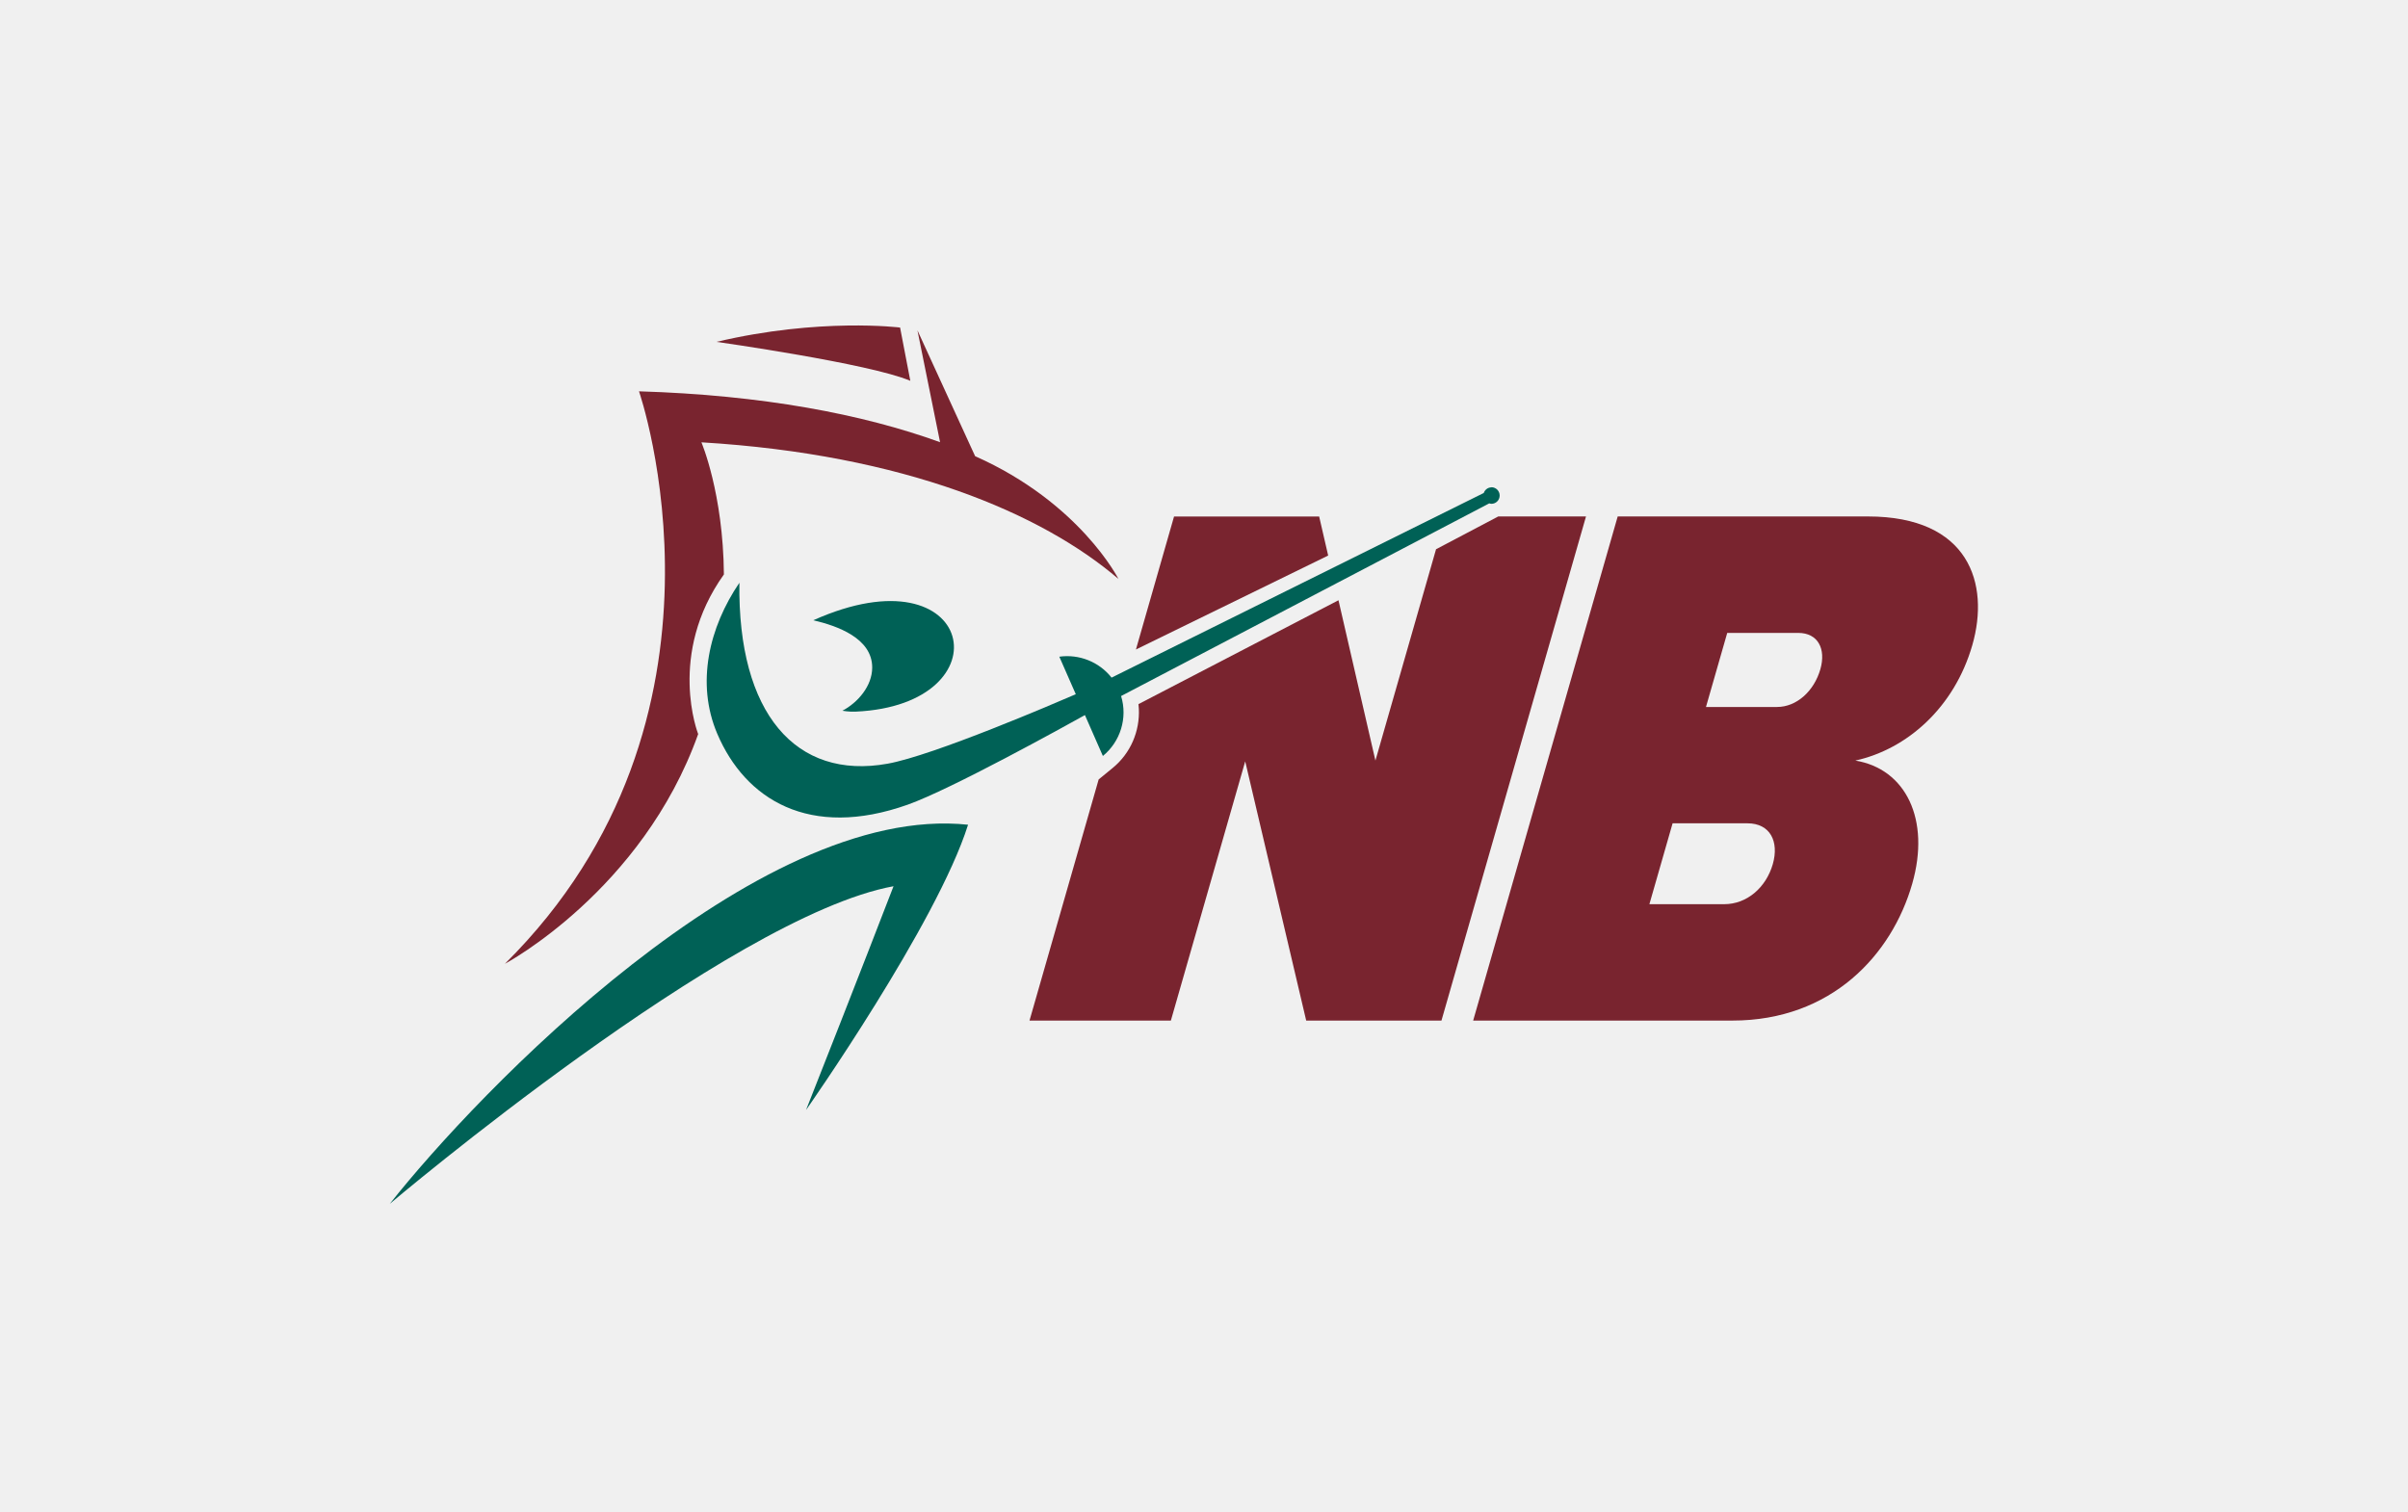
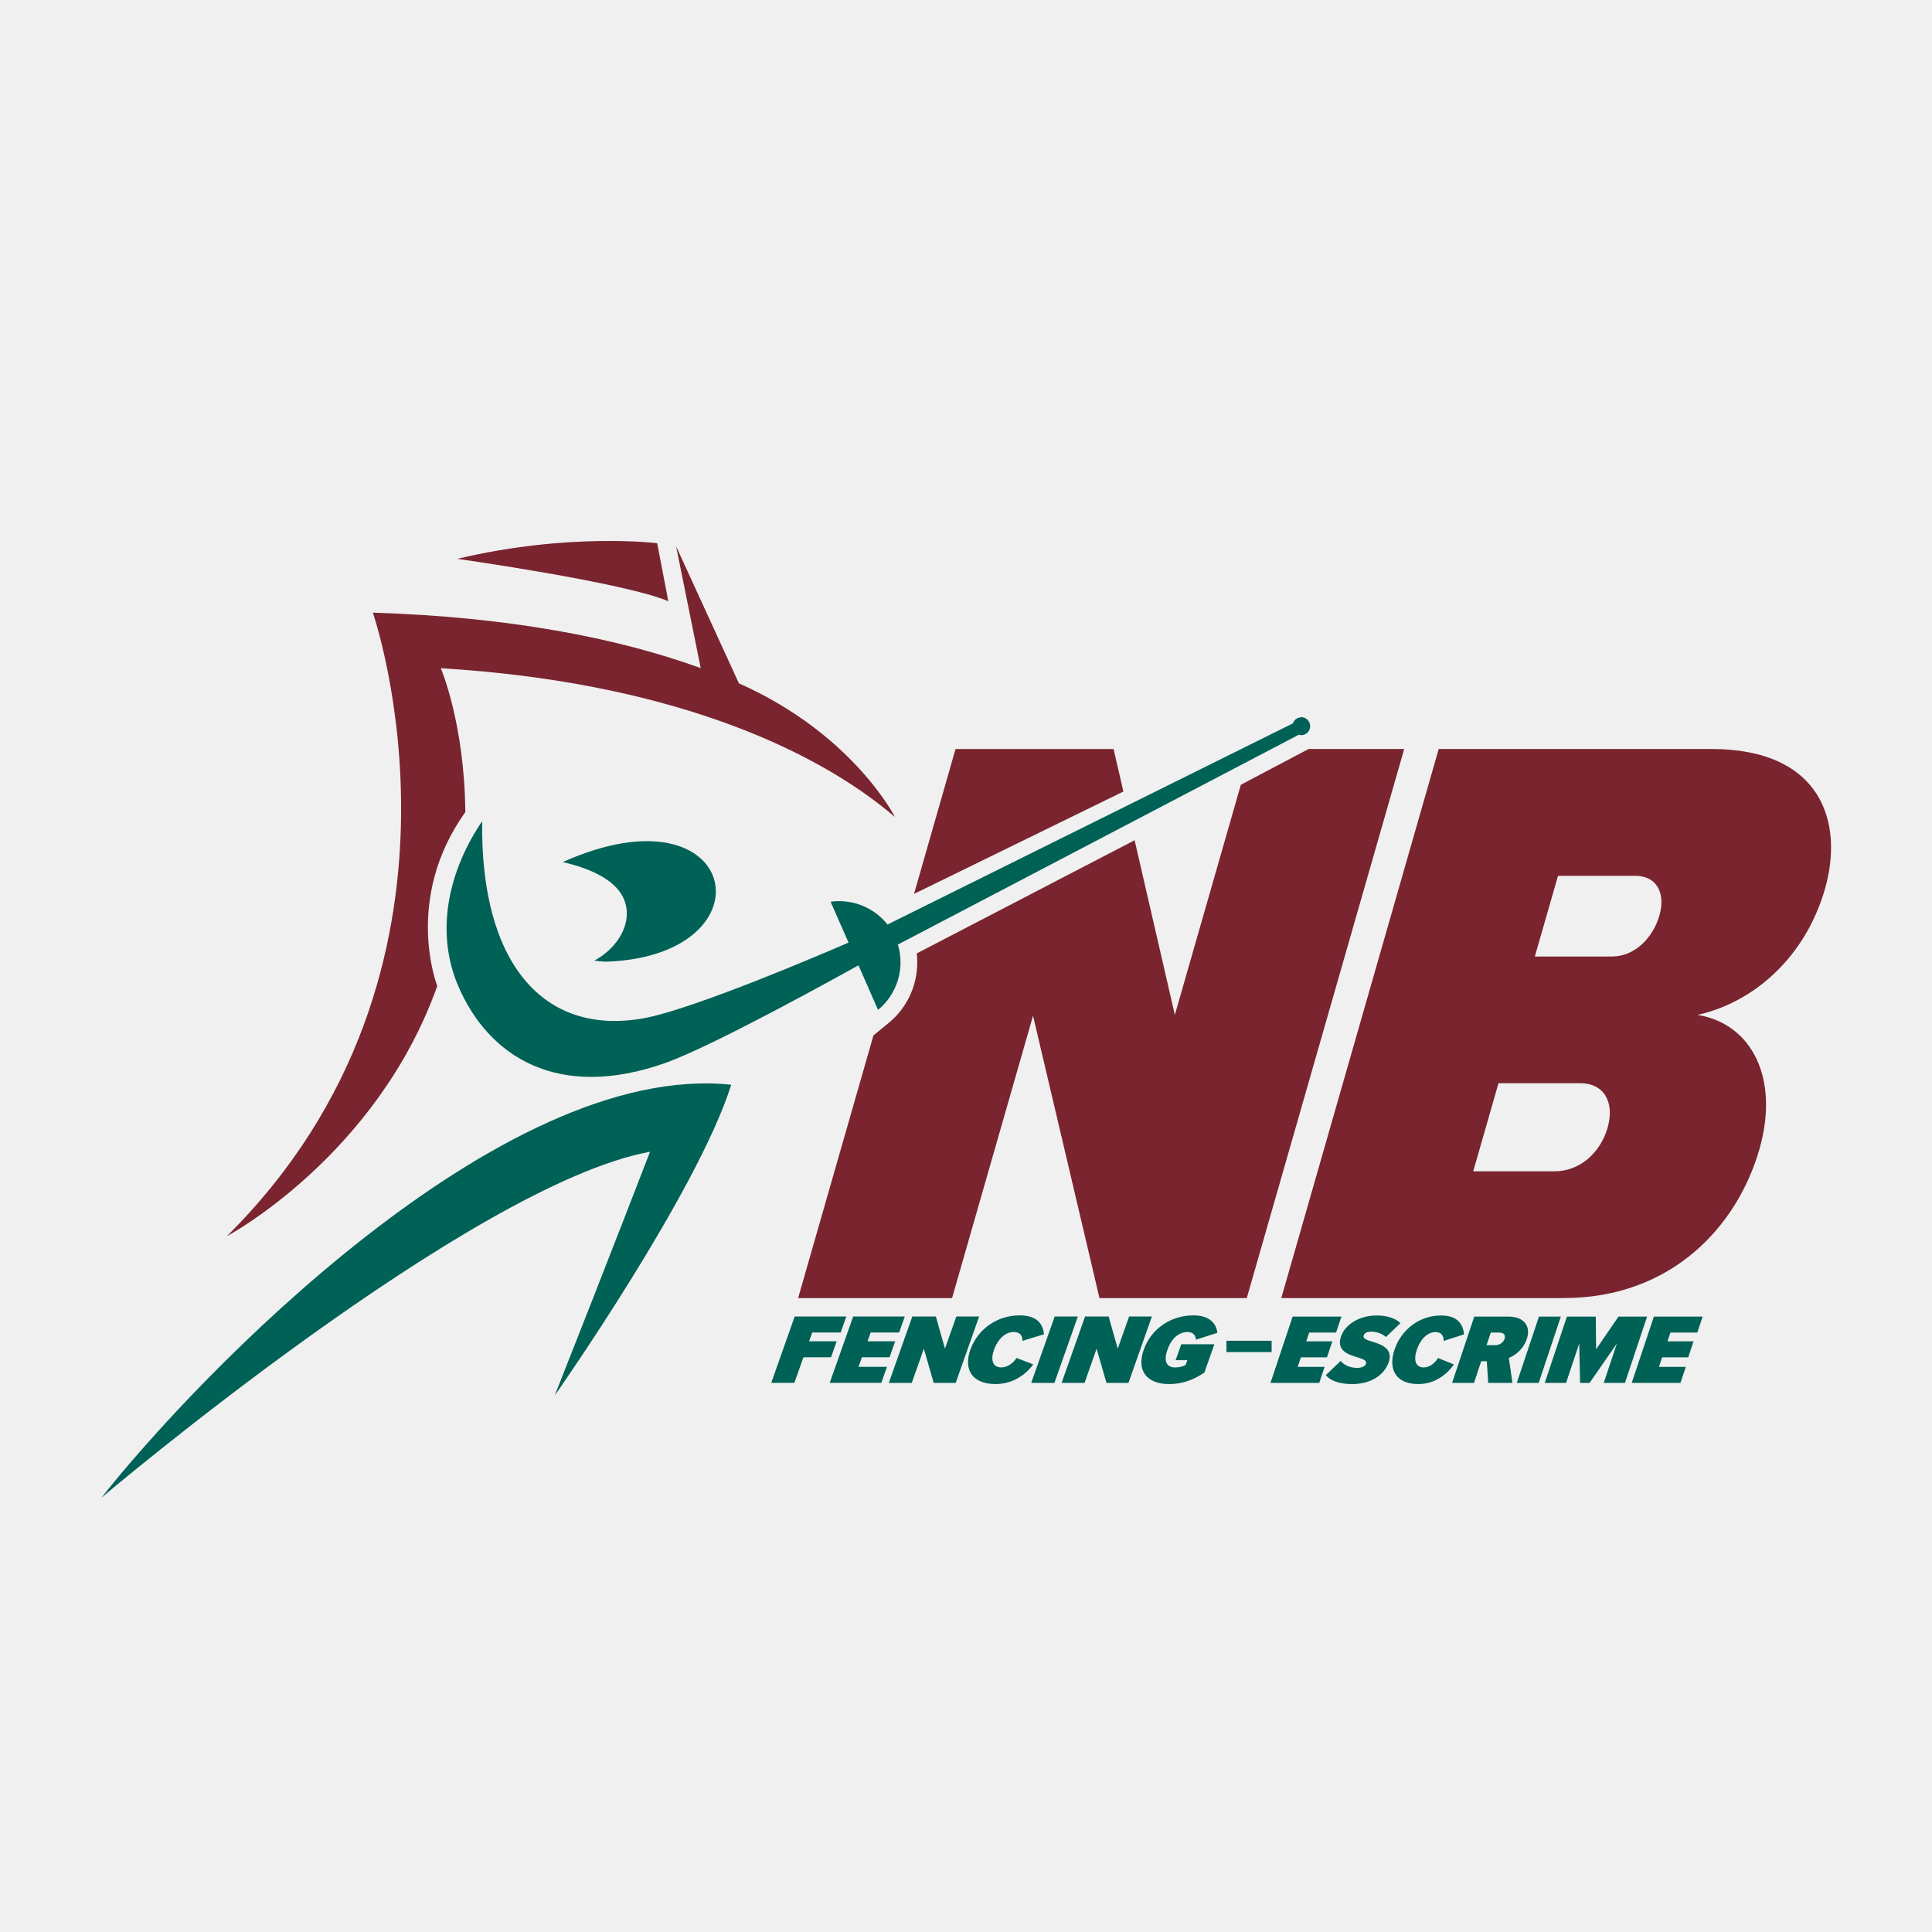
- <svg xmlns="http://www.w3.org/2000/svg" id="Layer_1" version="1.1" viewBox="0 0 371.522 233.292" width="371.522" height="233.292">
-   <defs id="defs1">
-     <style id="style1">
-       .st0 {
-         fill: #fff;
-       }
-     </style>
-   </defs>
-   <g id="g20" transform="translate(182.139,-66.77601)">
-     <path id="path64-6" class="st0" d="m -44.28,203.53 c 0,0 -5.7,14.81 -13.5,34.53 0,0 20.18,-28.73 25,-44.02 -32.73,-3.47 -75.78,41.47 -89.22,58.5 0,0 52.38,-44.37 77.72,-49.01 z" style="fill:#006156" />
-     <path class="st0" d="m -56.64,162.49 c 3.62,0.85 9.09,2.74 9.07,7.31 -0.01,2.83 -2.2,5.38 -4.6,6.65 0,0 1.06,0.19 2.01,0.14 23.43,-1.03 18.62,-25.34 -6.48,-14.11 z" id="path15-0" style="fill:#006156" />
-     <path class="st1" d="m 45.15,224.26 22.3,-77.79 h 38.6 c 15.63,0 18.83,10.38 16.12,19.83 -2.78,9.68 -10.1,16.09 -18.06,17.84 7.8,1.28 11.62,9.1 8.78,19.01 -3.14,10.96 -12.47,21.11 -27.74,21.11 z m 35.92,-48.39 h 10.96 c 3.03,0 5.72,-2.45 6.69,-5.83 0.9,-3.15 -0.38,-5.6 -3.41,-5.6 H 84.35 Z m -8.73,30.43 h 11.55 c 3.5,0 6.45,-2.57 7.49,-6.18 1,-3.5 -0.41,-6.3 -3.91,-6.3 H 75.92 Z" id="path16-6" style="fill:#79242f" />
-     <polygon class="st1" points="384.6,78.77 362.21,78.77 356.33,99.29 385.99,84.79 " id="polygon16-2" style="fill:#79242f" transform="translate(-363.21,67.70989)" />
-     <path class="st1" d="m -43.27,117.32 c 0,0 -12.41,-1.56 -28.32,2.21 0,0 23.65,3.34 29.9,6.01 l -1.58,-8.23 z" id="path17-6" style="fill:#79242f" />
-     <path class="st1" d="m -70.45,155.41 c -0.11,-12.53 -3.47,-20.38 -3.47,-20.38 31.31,1.88 52.54,10.97 64.34,21.08 0,0 -5.94,-11.76 -22.11,-18.94 l -8.9,-19.42 3.49,17.26 c -11.95,-4.33 -27.4,-7.27 -46.45,-7.85 0,0 17.51,50.47 -20.69,88.34 0,0 21.19,-11.27 29.82,-35.45 0,0 -4.85,-12.29 3.98,-24.65 z" id="path18-1" style="fill:#79242f" />
-     <path class="st1" d="m 39.42,151.54 -9.35,32.6 -5.7,-24.74 -30.86,16.03 c 0.03,0.24 0.05,0.48 0.06,0.73 0.16,3.44 -1.27,6.86 -4.04,9.12 l -2.16,1.77 -10.67,37.21 h 21.81 l 11.47,-40 9.41,40 h 20.87 l 22.3,-77.79 H 49.02 l -9.6,5.06 z" id="path19-8" style="fill:#79242f" />
-     <path class="st0" d="m 47.98,141.98 c -0.56,0 -1.02,0.37 -1.2,0.87 l -57.42,28.49 c -1.91,-2.43 -5,-3.66 -8.06,-3.23 l 2.54,5.79 c -3.03,1.31 -21.94,9.45 -29.03,10.72 -14.14,2.55 -23.15,-7.73 -22.87,-27.92 -4.65,6.84 -6.75,15.48 -3.41,23.31 4.31,10.11 14.2,16.32 29.39,10.93 6.67,-2.37 24.24,-12.1 27.33,-13.82 l 2.77,6.31 c 2.69,-2.2 3.85,-5.85 2.81,-9.25 l 56.8,-29.73 c 0.11,0.03 0.21,0.07 0.33,0.07 0.71,0 1.28,-0.57 1.28,-1.28 0,-0.71 -0.57,-1.28 -1.28,-1.28 z" id="path20-7" style="fill:#006156" />
+ <svg xmlns="http://www.w3.org/2000/svg" version="1.2" viewBox="0 0 1200 1200" width="1200" height="1200">
+   <style>
+ 		.s0 { fill: #006156 } 
+ 		.s1 { fill: #79242f } 
+ 	</style>
+   <g id="Escrime">
+     <path class="s0" d="m789.12 858.94l13.76-41.18h30.31l-3.33 9.93h-16.7l-1.82 5.43h16.2l-3.32 9.94h-16.2l-1.99 5.93h16.71l-3.33 9.94h-30.31z" />
+     <path class="s0" d="m832.73 845.3c2.01 2.59 5.82 4.32 10.36 4.32 2.59 0 4.86-0.99 5.37-2.53 0.6-1.79-1.23-2.77-4.69-3.83-5.61-1.73-13.96-3.89-10.88-13.1 2.26-6.73 10.42-13.09 22.23-13.09 6.33 0 11.53 1.67 14.74 4.75l-9.08 8.65c-2.4-2.29-5.93-3.34-9.03-3.34-3.09 0-4.33 1.11-4.74 2.35-0.58 1.72 1.22 2.59 4.88 3.7 5.6 1.73 13.56 4.19 10.7 12.78-2.81 8.4-11.49 13.71-22.65 13.71-8.28 0-13.35-2.04-16.51-5.5 0 0 9.3-8.88 9.3-8.87z" />
+     <path class="s0" d="m866.13 838.38c4.24-12.67 15.61-21.31 28.92-21.31 11.23 0 13.75 6.42 14.28 11.73l-12.65 4.08c0.14-3.22-1.48-5.5-5.08-5.5-5.04 0-9.45 4.57-11.59 10.99-2.15 6.41-0.79 10.98 4.25 10.98 3.66 0 7-2.66 8.94-5.87l9.89 4.02c-3.84 5.25-10.9 12.16-22.27 12.16-13.32 0-18.9-8.7-14.69-21.31z" />
+     <path class="s0" d="m924.36 858.94l-0.89-13.47h-3.45l-4.49 13.47h-13.61l13.77-41.18h21.15c9.93 0 14.08 6.11 11.54 13.71-2.3 6.92-7.52 10.44-11.2 11.97l2.23 15.5zm6.99-31.25h-5.4l-2.62 7.84h5.4c2.44 0 4.96-1.48 5.78-3.95 0.83-2.46-0.71-3.89-3.16-3.89z" />
+     <path class="s0" d="m942.1 858.94l13.77-41.18h13.61l-13.77 41.18z" />
+     <path class="s0" d="m996.11 858.94l8.17-24.45-16.96 24.45h-5.9l-0.53-24.45-8.18 24.45h-13.23l13.76-41.18h17.93l0.19 20.31 13.91-20.31h17.78l-13.77 41.18z" />
+     <path class="s0" d="m1013.49 858.94l13.77-41.18h30.29l-3.33 9.93h-16.7l-1.82 5.43h16.2l-3.33 9.94h-16.19l-1.99 5.93h16.7l-3.32 9.94h-30.3z" />
  </g>
+   <g id="Fencing">
+     <path class="s0" d="m479.03 858.93l14.57-41.24h32.07l-3.52 9.95h-17.68l-1.93 5.44h17.15l-3.52 9.95h-17.15l-5.62 15.88h-14.4z" />
+     <path class="s0" d="m515.35 858.93l14.57-41.24h32.07l-3.52 9.95h-17.68l-1.93 5.44h17.15l-3.52 9.95h-17.15l-2.1 5.93h17.68l-3.52 9.95h-32.06z" />
+     <path class="s0" d="m579.94 858.93l-6.13-21.21-7.49 21.21h-14.25l14.58-41.24h14.63l5.66 19.97 7.06-19.97h14.17l-14.57 41.24c0 0-13.64 0-13.66 0z" />
+     <path class="s0" d="m602.71 838.34c4.48-12.68 16.53-21.34 30.61-21.34 11.89 0 14.57 6.43 15.13 11.75l-13.4 4.08c0.14-3.22-1.57-5.51-5.38-5.51-5.33 0-10 4.58-12.27 11-2.27 6.43-0.83 11.01 4.5 11.01 3.88 0 7.41-2.66 9.47-5.88l10.46 4.02c-4.06 5.26-11.54 12.18-23.57 12.18-14.1 0-20.01-8.71-15.55-21.34z" />
+     <path class="s0" d="m640.51 858.93l14.58-41.24h14.4l-14.58 41.24z" />
+     <path class="s0" d="m687.25 858.93l-6.13-21.21-7.49 21.21h-14.25l14.58-41.24h14.63l5.66 19.97 7.06-19.97h14.17l-14.57 41.24c0 0-13.64 0-13.66 0z" />
+     <path class="s0" d="m741.27 817c9.97 0 14.23 5 14.85 10.83l-13.31 4.27c-0.15-2.61-1.67-4.76-5.18-4.76-4.96 0-9.79 3.33-12.5 11-2.69 7.6-0.23 11 4.71 11 2.52 0 4.77-0.56 6.57-1.54l1.05-2.97h-7.25l3.5-9.89h20.57l-6.21 17.56c-6.43 4.38-13.43 7.17-21.89 7.17-14.1 0-20.33-8.47-15.79-21.33 4.59-12.99 16.84-21.34 30.85-21.34z" />
+   </g>
+   <g id="Logo">
+     <path id="path64" class="s0" d="m403.75 715.37c0 0-24.99 64.93-59.19 151.39 0 0 88.47-125.96 109.61-193-143.5-15.21-332.25 181.82-391.17 256.49 0 0 229.65-194.54 340.75-214.88z" />
+     <path class="s0" d="m349.56 535.44c15.87 3.73 39.85 12.01 39.76 32.05-0.04 12.41-9.64 23.59-20.16 29.15 0 0 4.64 0.84 8.81 0.62 102.72-4.52 81.63-111.1-28.41-61.82z" />
+     <path class="s1" d="m795.84 806.26l97.77-341.06h169.23c68.53 0 82.56 45.51 70.67 86.94-12.18 42.44-44.28 70.55-79.18 78.22 34.2 5.61 50.95 39.9 38.5 83.35-13.77 48.05-54.67 92.55-121.62 92.55zm157.48-212.16h48.05c13.29 0 25.08-10.74 29.33-25.56 3.95-13.81-1.66-24.55-14.95-24.55h-48.05zm-38.27 133.41h50.64c15.34 0 28.27-11.26 32.83-27.09 4.39-15.35-1.79-27.62-17.14-27.62h-50.64z" />
+     <path fill-rule="evenodd" class="s1" d="m697.76 491.64l-6.1-26.39h-98.16l-25.78 89.96 130.04-63.57z" />
+     <path class="s1" d="m408.18 337.4c0 0-54.41-6.84-124.17 9.69 0 0 103.69 14.64 131.09 26.35l-6.92-36.08z" />
+     <path class="s1" d="m289.01 504.4c-0.48-54.94-15.21-89.35-15.21-89.35 137.27 8.24 230.35 48.09 282.08 92.42 0 0-26.04-51.56-96.93-83.04l-39.02-85.14 15.3 75.67c-52.4-18.98-120.13-31.87-203.65-34.42 0 0 76.77 221.28-90.71 387.31 0 0 92.9-49.41 130.73-155.42 0 0-21.26-53.89 17.45-108.07z" />
+     <path class="s1" d="m770.71 487.43l-40.99 142.93-24.99-108.47-135.3 70.28q0.2 1.57 0.26 3.2c0.7 15.09-5.56 30.08-17.71 39.99l-9.47 7.76-46.78 163.14h95.62l50.29-175.37 41.26 175.37h91.5l97.77-341.06h-59.37c0 0-42.09 22.19-42.09 22.23z" />
+     <path class="s0" d="m808.24 445.52c-2.45 0-4.47 1.62-5.26 3.81l-251.74 124.91c-8.38-10.65-21.93-16.05-35.34-14.16l11.13 25.38c-13.28 5.75-96.19 41.44-127.27 47-62 11.18-101.5-33.89-100.27-122.41-20.39 29.99-29.59 67.87-14.95 102.2 18.89 44.33 62.26 71.55 128.85 47.92 29.25-10.39 106.28-53.05 119.83-60.59l12.14 27.67c11.79-9.65 16.88-25.65 12.32-40.56l249.03-130.34c0.48 0.13 0.92 0.3 1.45 0.3 3.11 0 5.61-2.5 5.61-5.61 0-3.11-2.5-5.61-5.61-5.61z" />
+   </g>
+   <path id="Shape 1" fill-rule="evenodd" class="s0" d="m789.83 832.77v7.02h-28.07v-7.02z" />
</svg>
